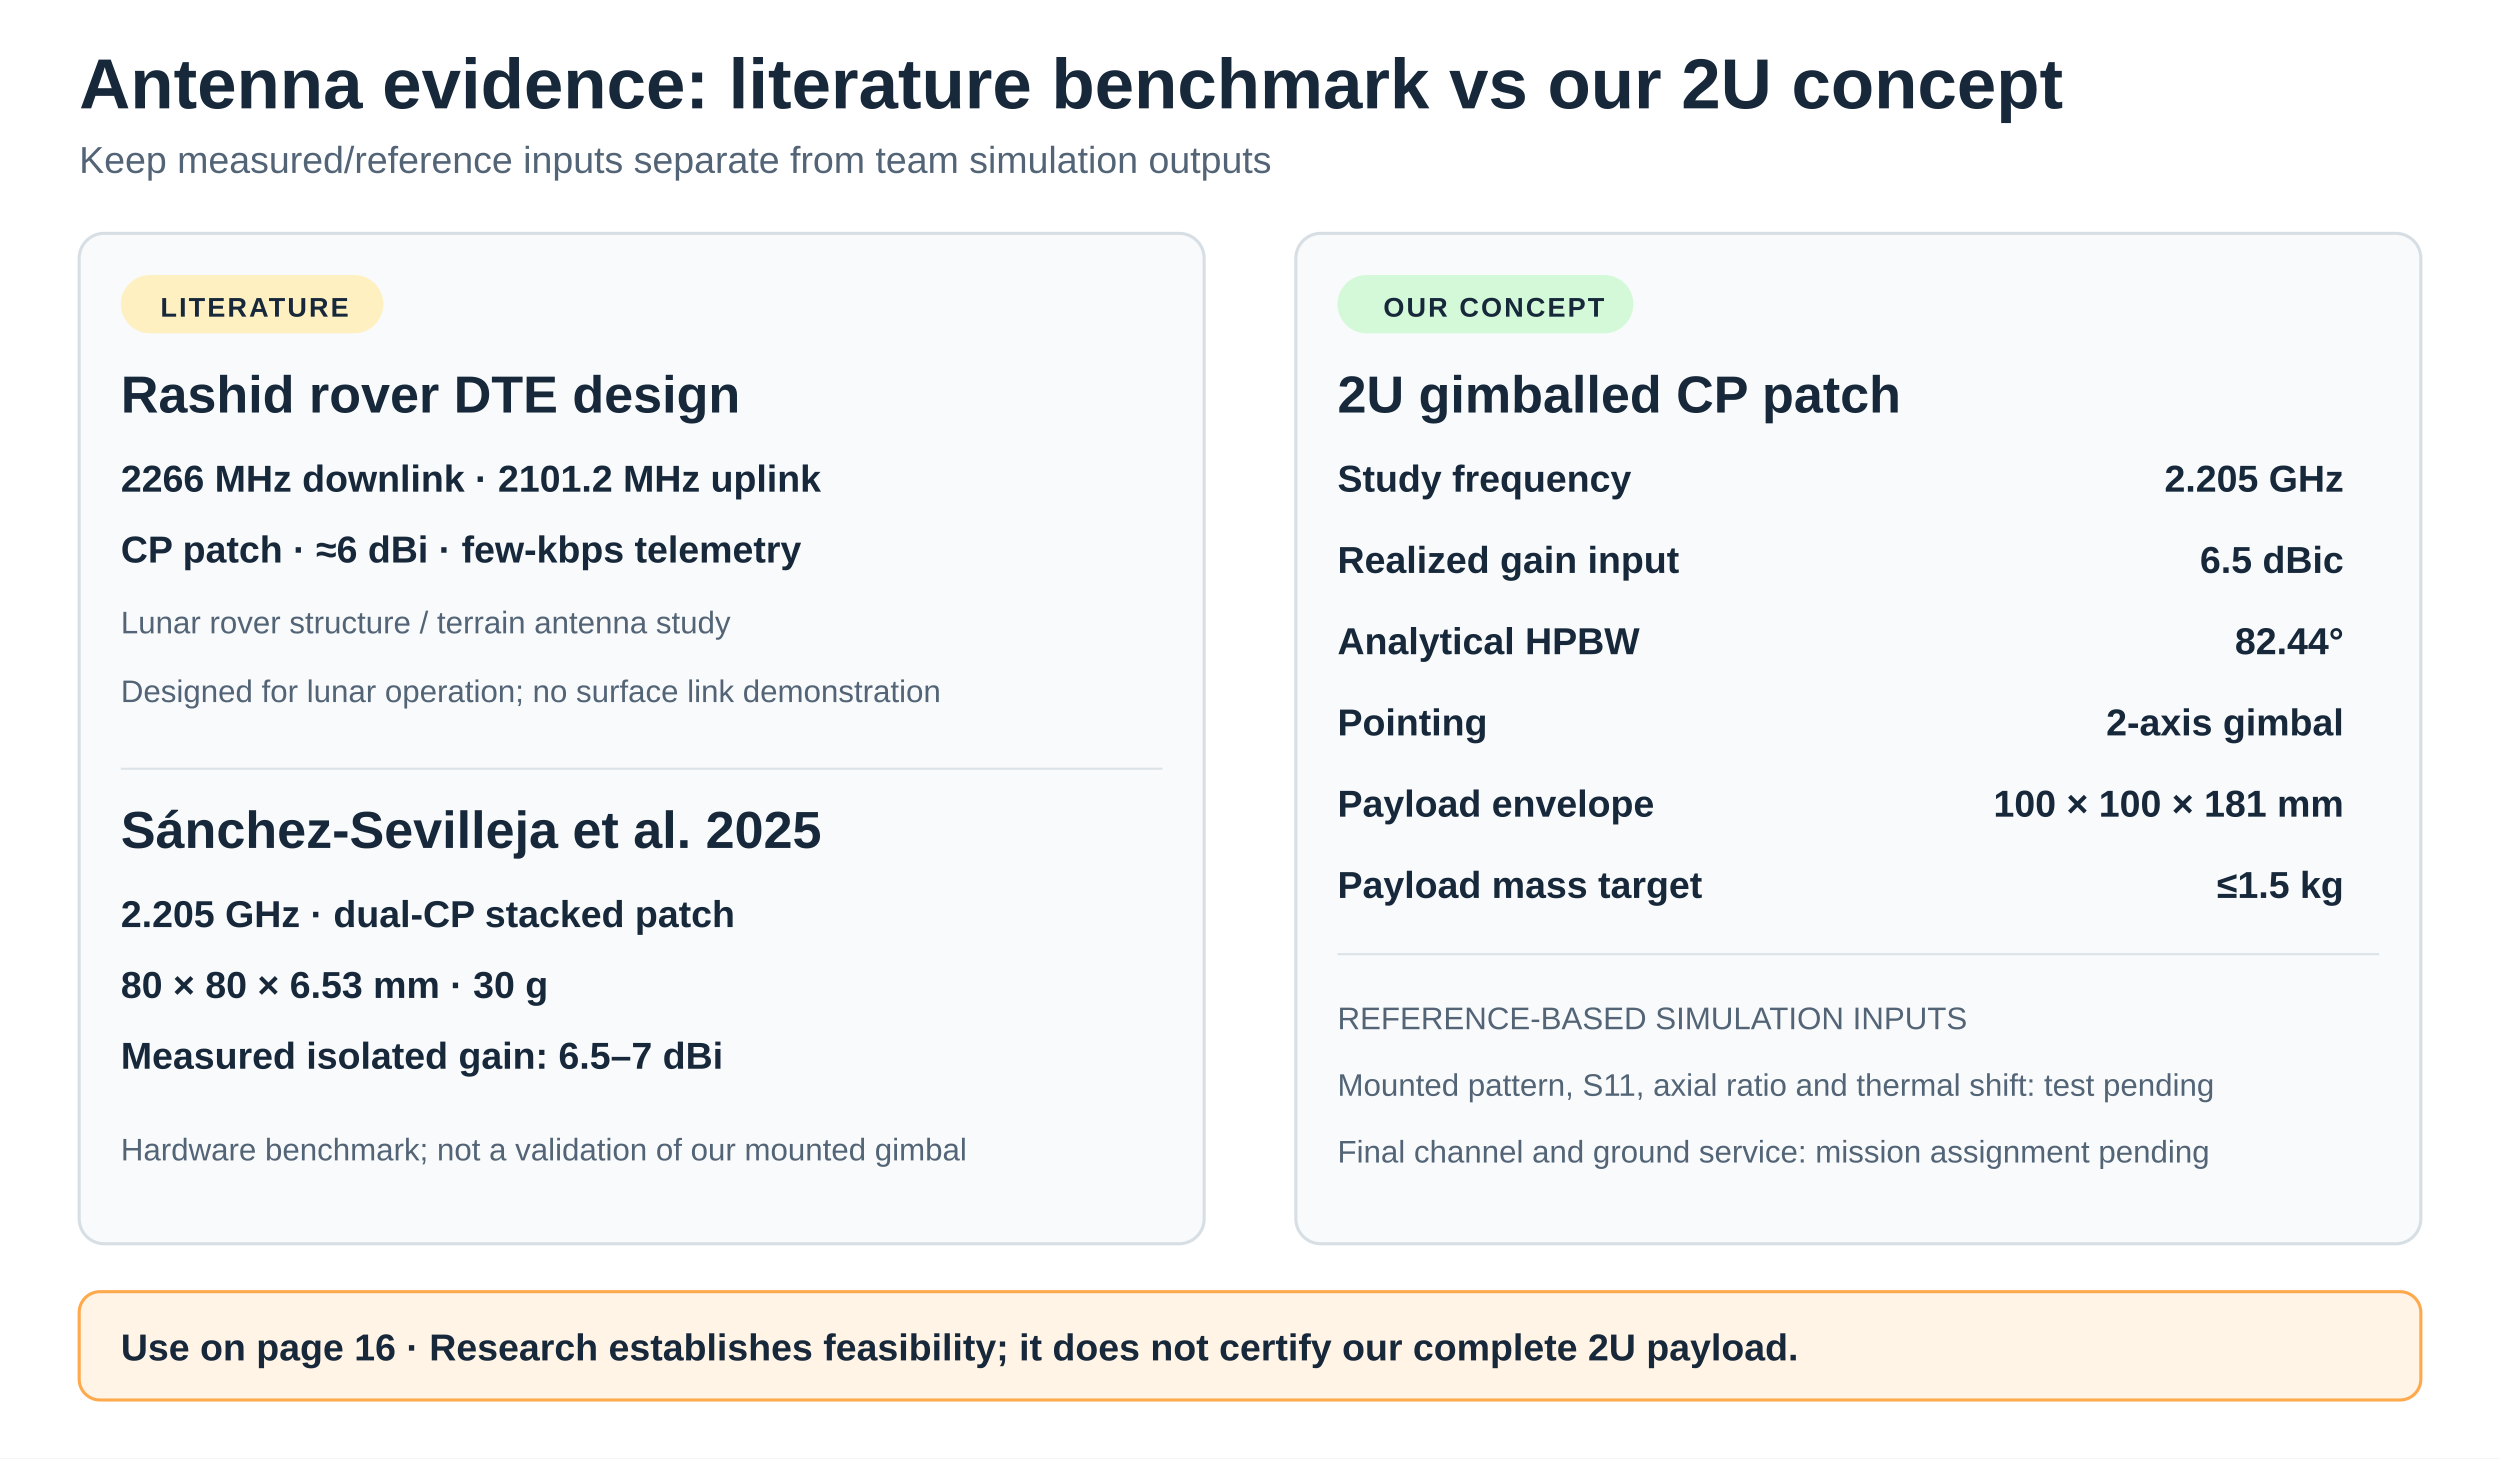
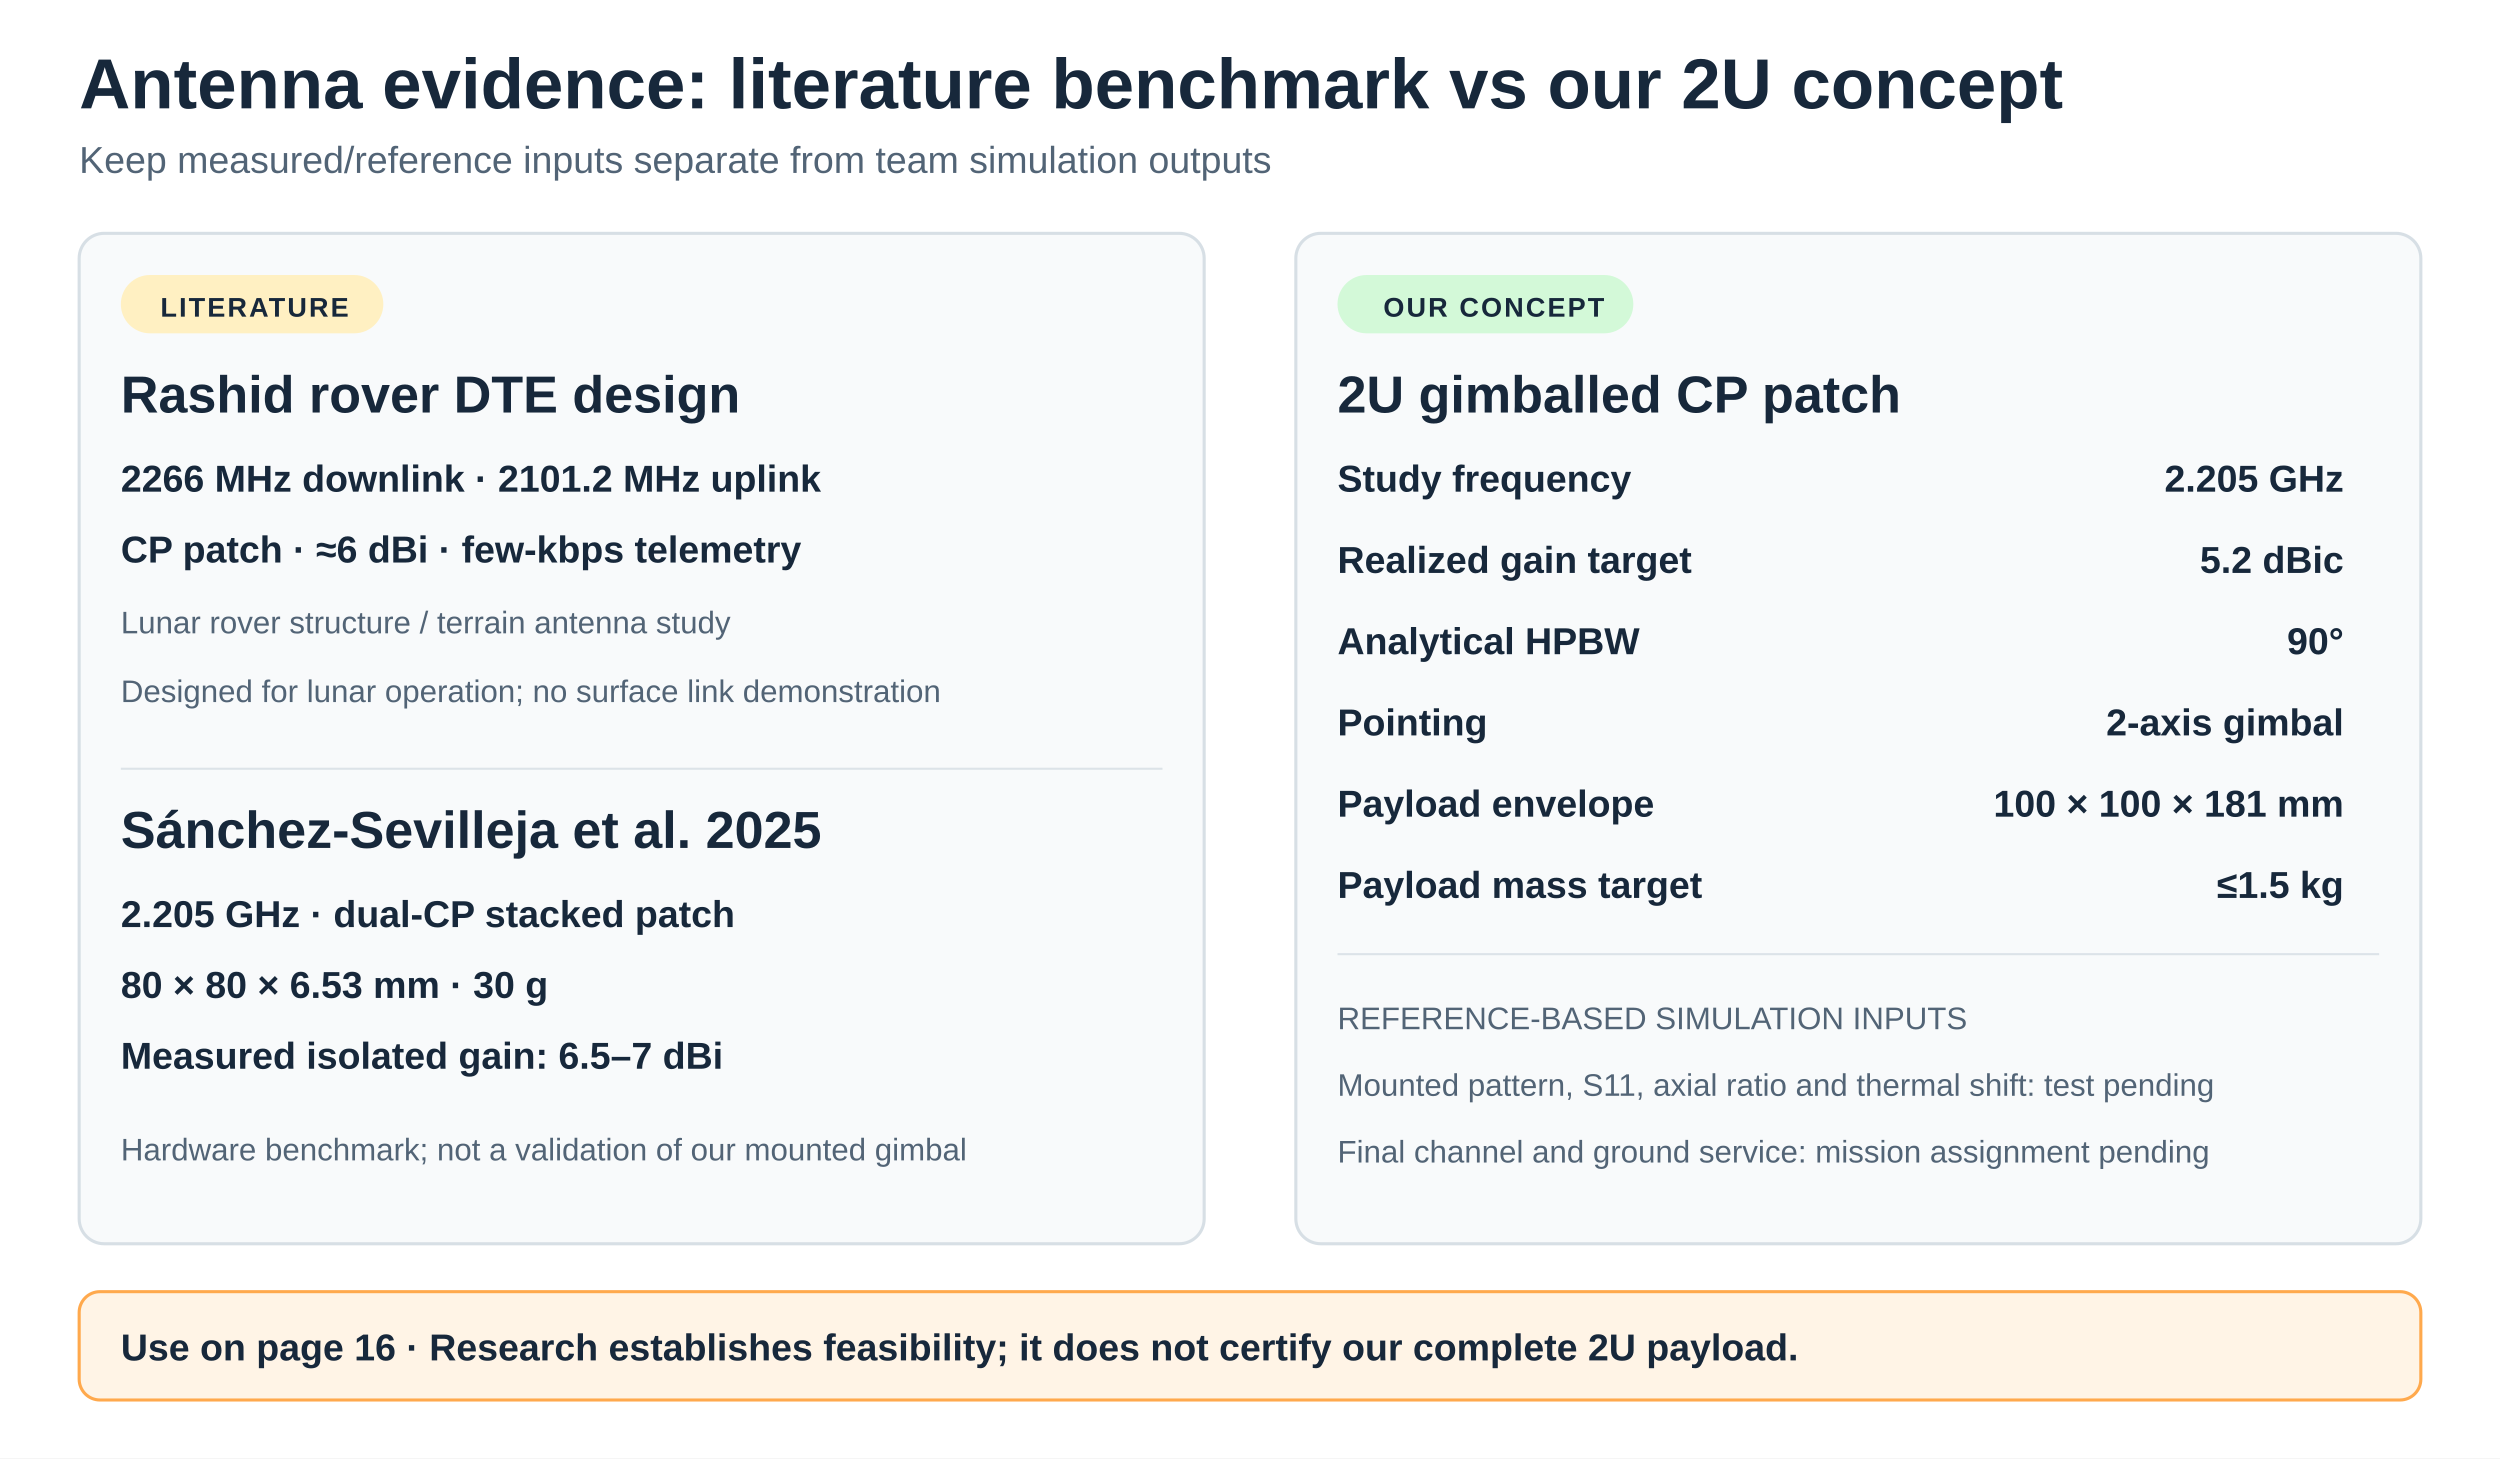
<svg xmlns="http://www.w3.org/2000/svg" width="1200" height="700" viewBox="0 0 1200 700">
  <rect width="100%" height="100%" fill="white" />
  <style>
text{font-family:Arial,"Noto Sans Thai",sans-serif;fill:#17283b}.title{font-size:34px;font-weight:700}.sub{font-size:18px;fill:#526476}.label{font-size:18px;font-weight:700}.value{font-size:25px;font-weight:700}.small{font-size:15px;fill:#526476}.tag{font-size:13px;font-weight:700;letter-spacing:1px}.grid{stroke:#dce3e8;stroke-width:1}.axis{stroke:#71808e;stroke-width:1.5}.green{fill:#66a80f}.orange{fill:#e8590c}.red{fill:#c92a2a}.navy{fill:#17283b}.white{fill:#fff}.card{fill:#f8fafb;stroke:#d7dfe5;stroke-width:1.5}.warn{fill:#fff4e6;stroke:#ffa94d;stroke-width:1.5}</style>
  <text x="38" y="52" class="title">Antenna evidence: literature benchmark vs our 2U concept</text>
  <text x="38" y="83" class="sub">Keep measured/reference inputs separate from team simulation outputs</text>
  <rect x="38" y="112" width="540" height="485" rx="12" class="card" />
  <rect x="622" y="112" width="540" height="485" rx="12" class="card" />
  <rect x="58" y="132" width="126" height="28" rx="14" fill="#fff0c2" />
  <text x="77" y="152" class="tag">LITERATURE</text>
  <text x="58" y="198" class="value">Rashid rover DTE design</text>
  <text x="58" y="236" class="label">2266 MHz downlink · 2101.2 MHz uplink</text>
  <text x="58" y="270" class="label">CP patch · ≈6 dBi · few-kbps telemetry</text>
  <text x="58" y="304" class="small">Lunar rover structure / terrain antenna study</text>
  <text x="58" y="337" class="small">Designed for lunar operation; no surface link demonstration</text>
  <line x1="58" y1="369" x2="558" y2="369" class="grid" />
  <text x="58" y="407" class="value">Sánchez-Sevilleja et al. 2025</text>
  <text x="58" y="445" class="label">2.205 GHz · dual-CP stacked patch</text>
  <text x="58" y="479" class="label">80 × 80 × 6.53 mm · 30 g</text>
  <text x="58" y="513" class="label">Measured isolated gain: 6.5–7 dBi</text>
  <text x="58" y="557" class="small">Hardware benchmark; not a validation of our mounted gimbal</text>
  <rect x="642" y="132" width="142" height="28" rx="14" fill="#d3f9d8" />
  <text x="664" y="152" class="tag">OUR CONCEPT</text>
  <text x="642" y="198" class="value">2U gimballed CP patch</text>
  <text x="642" y="236" class="label">Study frequency</text>
  <text x="1125" y="236" class="label" text-anchor="end">2.205 GHz</text>
-   <text x="642" y="275" class="label">Realized gain input</text>
-   <text x="1125" y="275" class="label" text-anchor="end">6.5 dBic</text>
+   <text x="642" y="275" class="label">Realized gain target</text>
+   <text x="1125" y="275" class="label" text-anchor="end">5.2 dBic</text>
  <text x="642" y="314" class="label">Analytical HPBW</text>
-   <text x="1125" y="314" class="label" text-anchor="end">82.44°</text>
+   <text x="1125" y="314" class="label" text-anchor="end">90°</text>
  <text x="642" y="353" class="label">Pointing</text>
  <text x="1125" y="353" class="label" text-anchor="end">2-axis gimbal</text>
  <text x="642" y="392" class="label">Payload envelope</text>
  <text x="1125" y="392" class="label" text-anchor="end">100 × 100 × 181 mm</text>
  <text x="642" y="431" class="label">Payload mass target</text>
  <text x="1125" y="431" class="label" text-anchor="end">≤1.5 kg</text>
  <line x1="642" y1="458" x2="1142" y2="458" class="grid" />
  <text x="642" y="494" class="small">REFERENCE-BASED SIMULATION INPUTS</text>
  <text x="642" y="526" class="small">Mounted pattern, S11, axial ratio and thermal shift: test pending</text>
  <text x="642" y="558" class="small">Final channel and ground service: mission assignment pending</text>
  <rect x="38" y="620" width="1124" height="52" rx="10" class="warn" />
  <text x="58" y="653" class="label">Use on page 16 · Research establishes feasibility; it does not certify our complete 2U payload.</text>
</svg>
